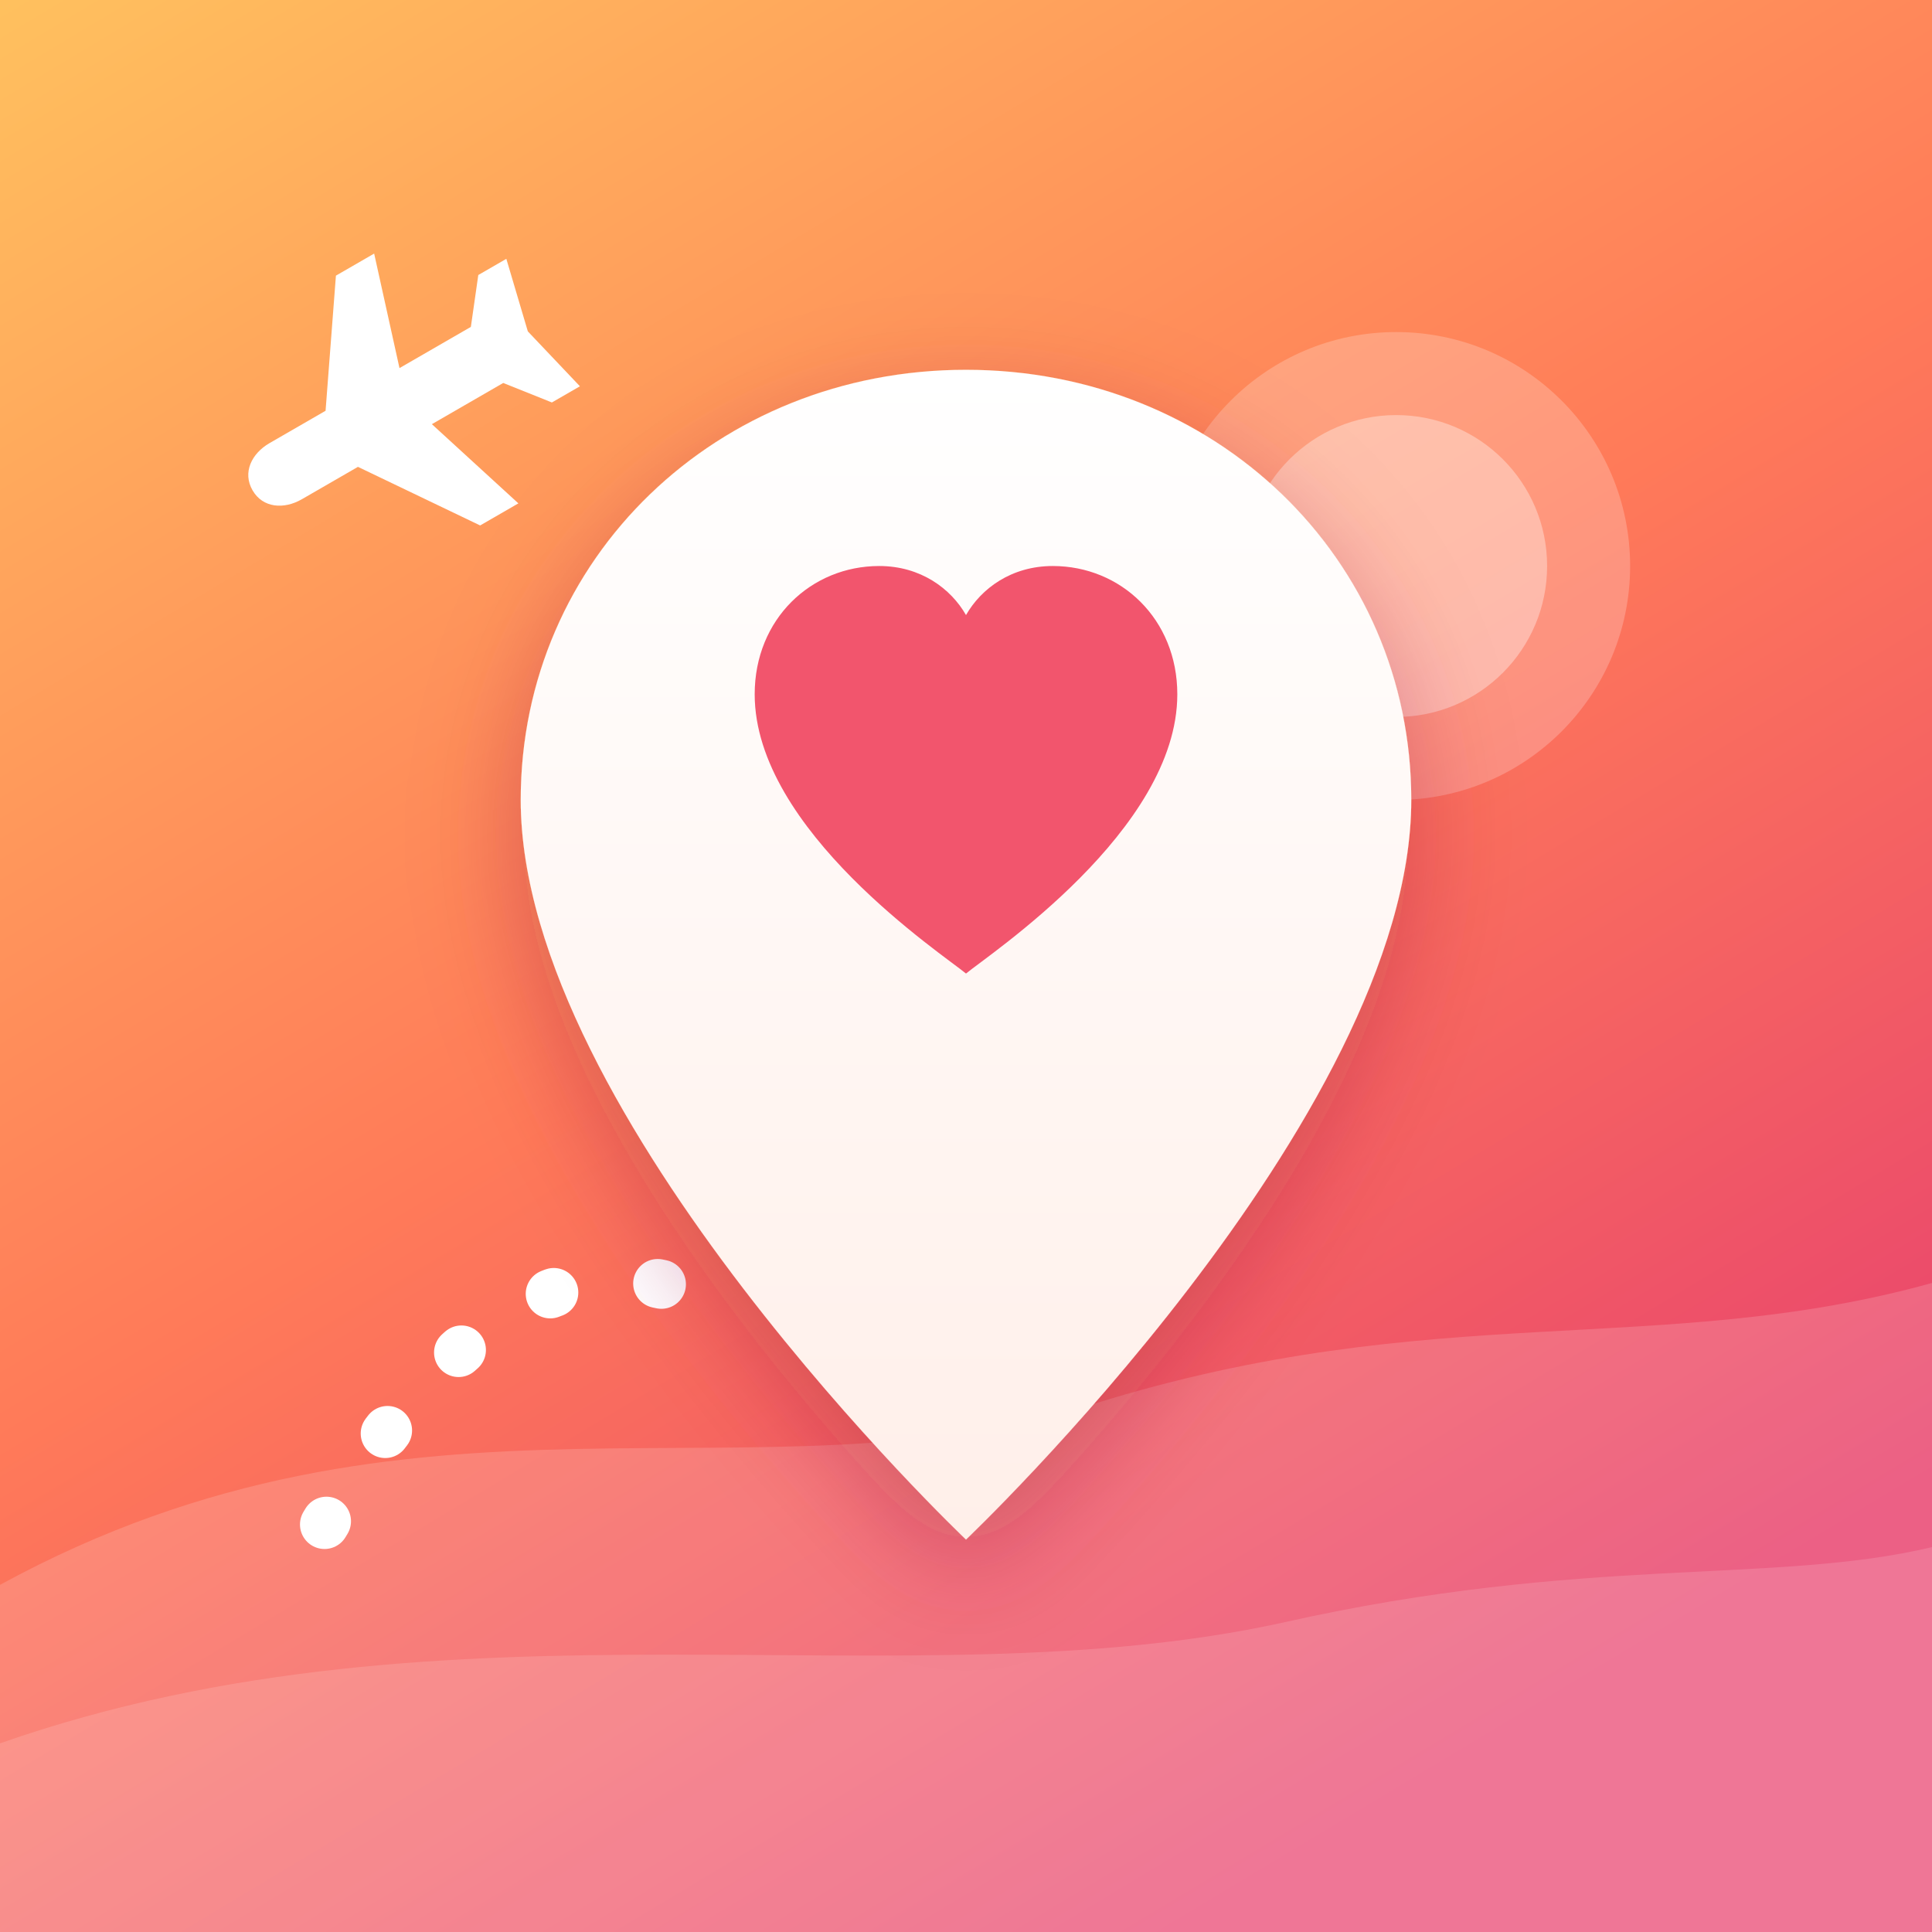
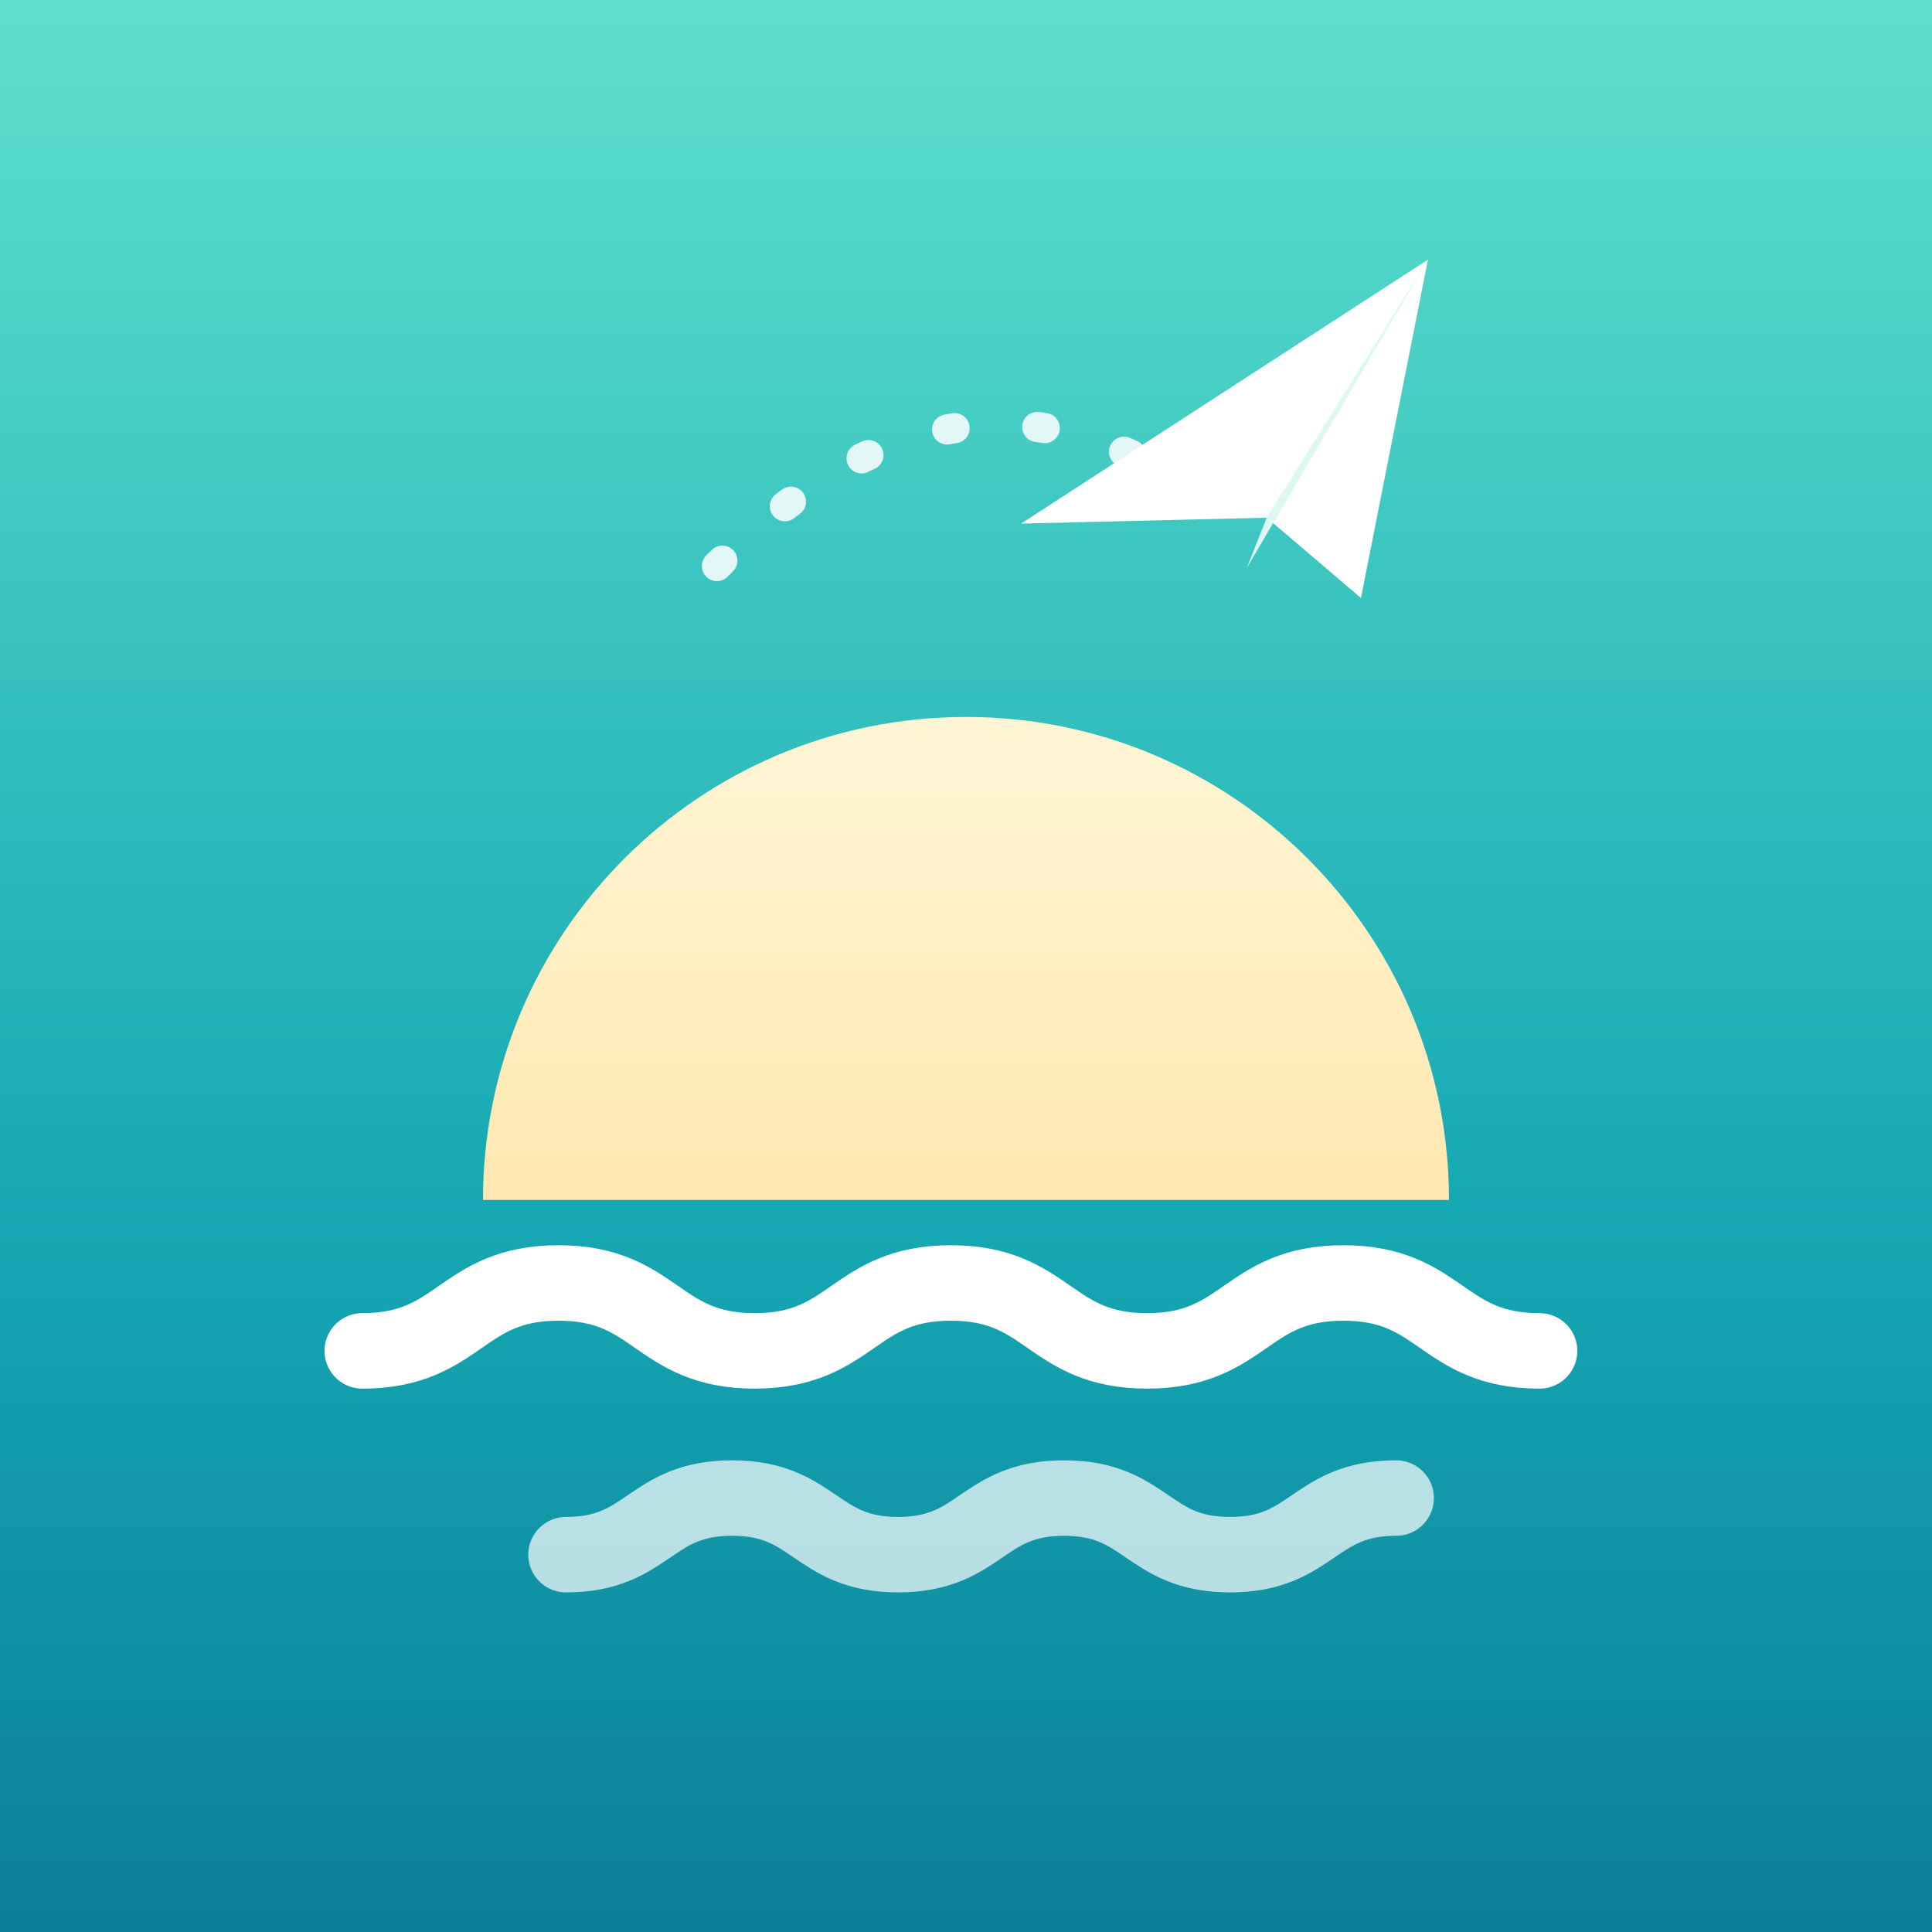
<svg xmlns="http://www.w3.org/2000/svg" viewBox="0 0 512 512">
  <defs>
-     <linearGradient id="bg" x1="0" y1="0" x2="0.6" y2="1">
-       <stop offset="0" stop-color="#FFC15E" />
-       <stop offset=".55" stop-color="#FF7A59" />
-       <stop offset="1" stop-color="#E8436E" />
+     <linearGradient id="bg" x1="0" y1="0" x2="0" y2="1">
+       <stop offset="0" stop-color="#5FE0CD" />
+       <stop offset=".62" stop-color="#16A9B4" />
+       <stop offset="1" stop-color="#0B7F97" />
    </linearGradient>
-     <linearGradient id="pin" x1="0" y1="0" x2="0" y2="1">
-       <stop offset="0" stop-color="#FFFFFF" />
-       <stop offset="1" stop-color="#FFEFE9" />
+     <linearGradient id="sun" x1="0" y1="0" x2="0" y2="1">
+       <stop offset="0" stop-color="#FFF6D6" />
+       <stop offset="1" stop-color="#FFD98A" />
    </linearGradient>
-     <filter id="sh" x="-30%" y="-30%" width="160%" height="160%">
-       <feDropShadow dx="0" dy="10" stdDeviation="14" flood-color="#9C1F45" flood-opacity=".35" />
-     </filter>
+     <clipPath id="sky">
+       <rect width="512" height="318" />
+     </clipPath>
  </defs>
  <rect width="512" height="512" fill="url(#bg)" />
-   <circle cx="370" cy="150" r="62" fill="#FFFFFF" fill-opacity=".22" />
-   <circle cx="370" cy="150" r="40" fill="#FFFFFF" fill-opacity=".35" />
-   <path d="M0 420 C 110 360 200 400 290 372 C 380 344 440 360 512 340 V512 H0z" fill="#FFFFFF" fill-opacity=".16" />
-   <path d="M0 462 C 120 420 240 452 340 430 C 420 412 470 420 512 410 V512 H0z" fill="#FFFFFF" fill-opacity=".14" />
-   <path d="M86 404 C 130 330 170 330 200 352" fill="none" stroke="#FFFFFF" stroke-width="13" stroke-linecap="round" stroke-dasharray="1 28" />
-   <g transform="translate(256 98)" filter="url(#sh)">
-     <path d="M0 0c-66 0-118 50-118 114 0 84 118 196 118 196s118-112 118-196C118 50 66 0 0 0z" fill="url(#pin)" />
-     <path d="M0 160c-6-5-56-38-56-74 0-20 15-34 33-34 11 0 19 6 23 13 4-7 12-13 23-13 18 0 33 14 33 34 0 36-50 69-56 74z" fill="#F2556D" />
+   <circle cx="256" cy="318" r="128" fill="url(#sun)" clip-path="url(#sky)" />
+   <g fill="none" stroke="#FFFFFF" stroke-linecap="round" stroke-width="20">
+     <path d="M96 358c26 0 26 -18 52 -18s26 18 52 18 26 -18 52 -18 26 18 52 18 26 -18 52 -18 26 18 52 18" />
+     <path d="M150 412c22 0 22 -15 44 -15s22 15 44 15 22 -15 44 -15 22 15 44 15 22 -15 44 -15" stroke-opacity=".7" />
  </g>
-   <g transform="translate(98 112) rotate(-30) scale(.78)" fill="#FFFFFF">
-     <path d="M-46 0c0-7 6-11 13-11h22l26-38h15l-12 38h28l11-14h11l-6 25 6 25h-11l-11-14h-28l12 38h-15l-26-38h-22c-7 0-13-4-13-11z" />
+   <g transform="translate(330 120) rotate(-12)" fill="#FFFFFF">
+     <path d="M-62 6 L58 -40 L22 44 L2 18 Z" />
+     <path d="M2 18 L58 -40 L-6 30 Z" fill="#DDF7F3" />
  </g>
+   <path d="M190 150 q60 -60 120 -24" fill="none" stroke="#FFFFFF" stroke-width="8" stroke-linecap="round" stroke-dasharray="2 22" opacity=".85" />
</svg>
